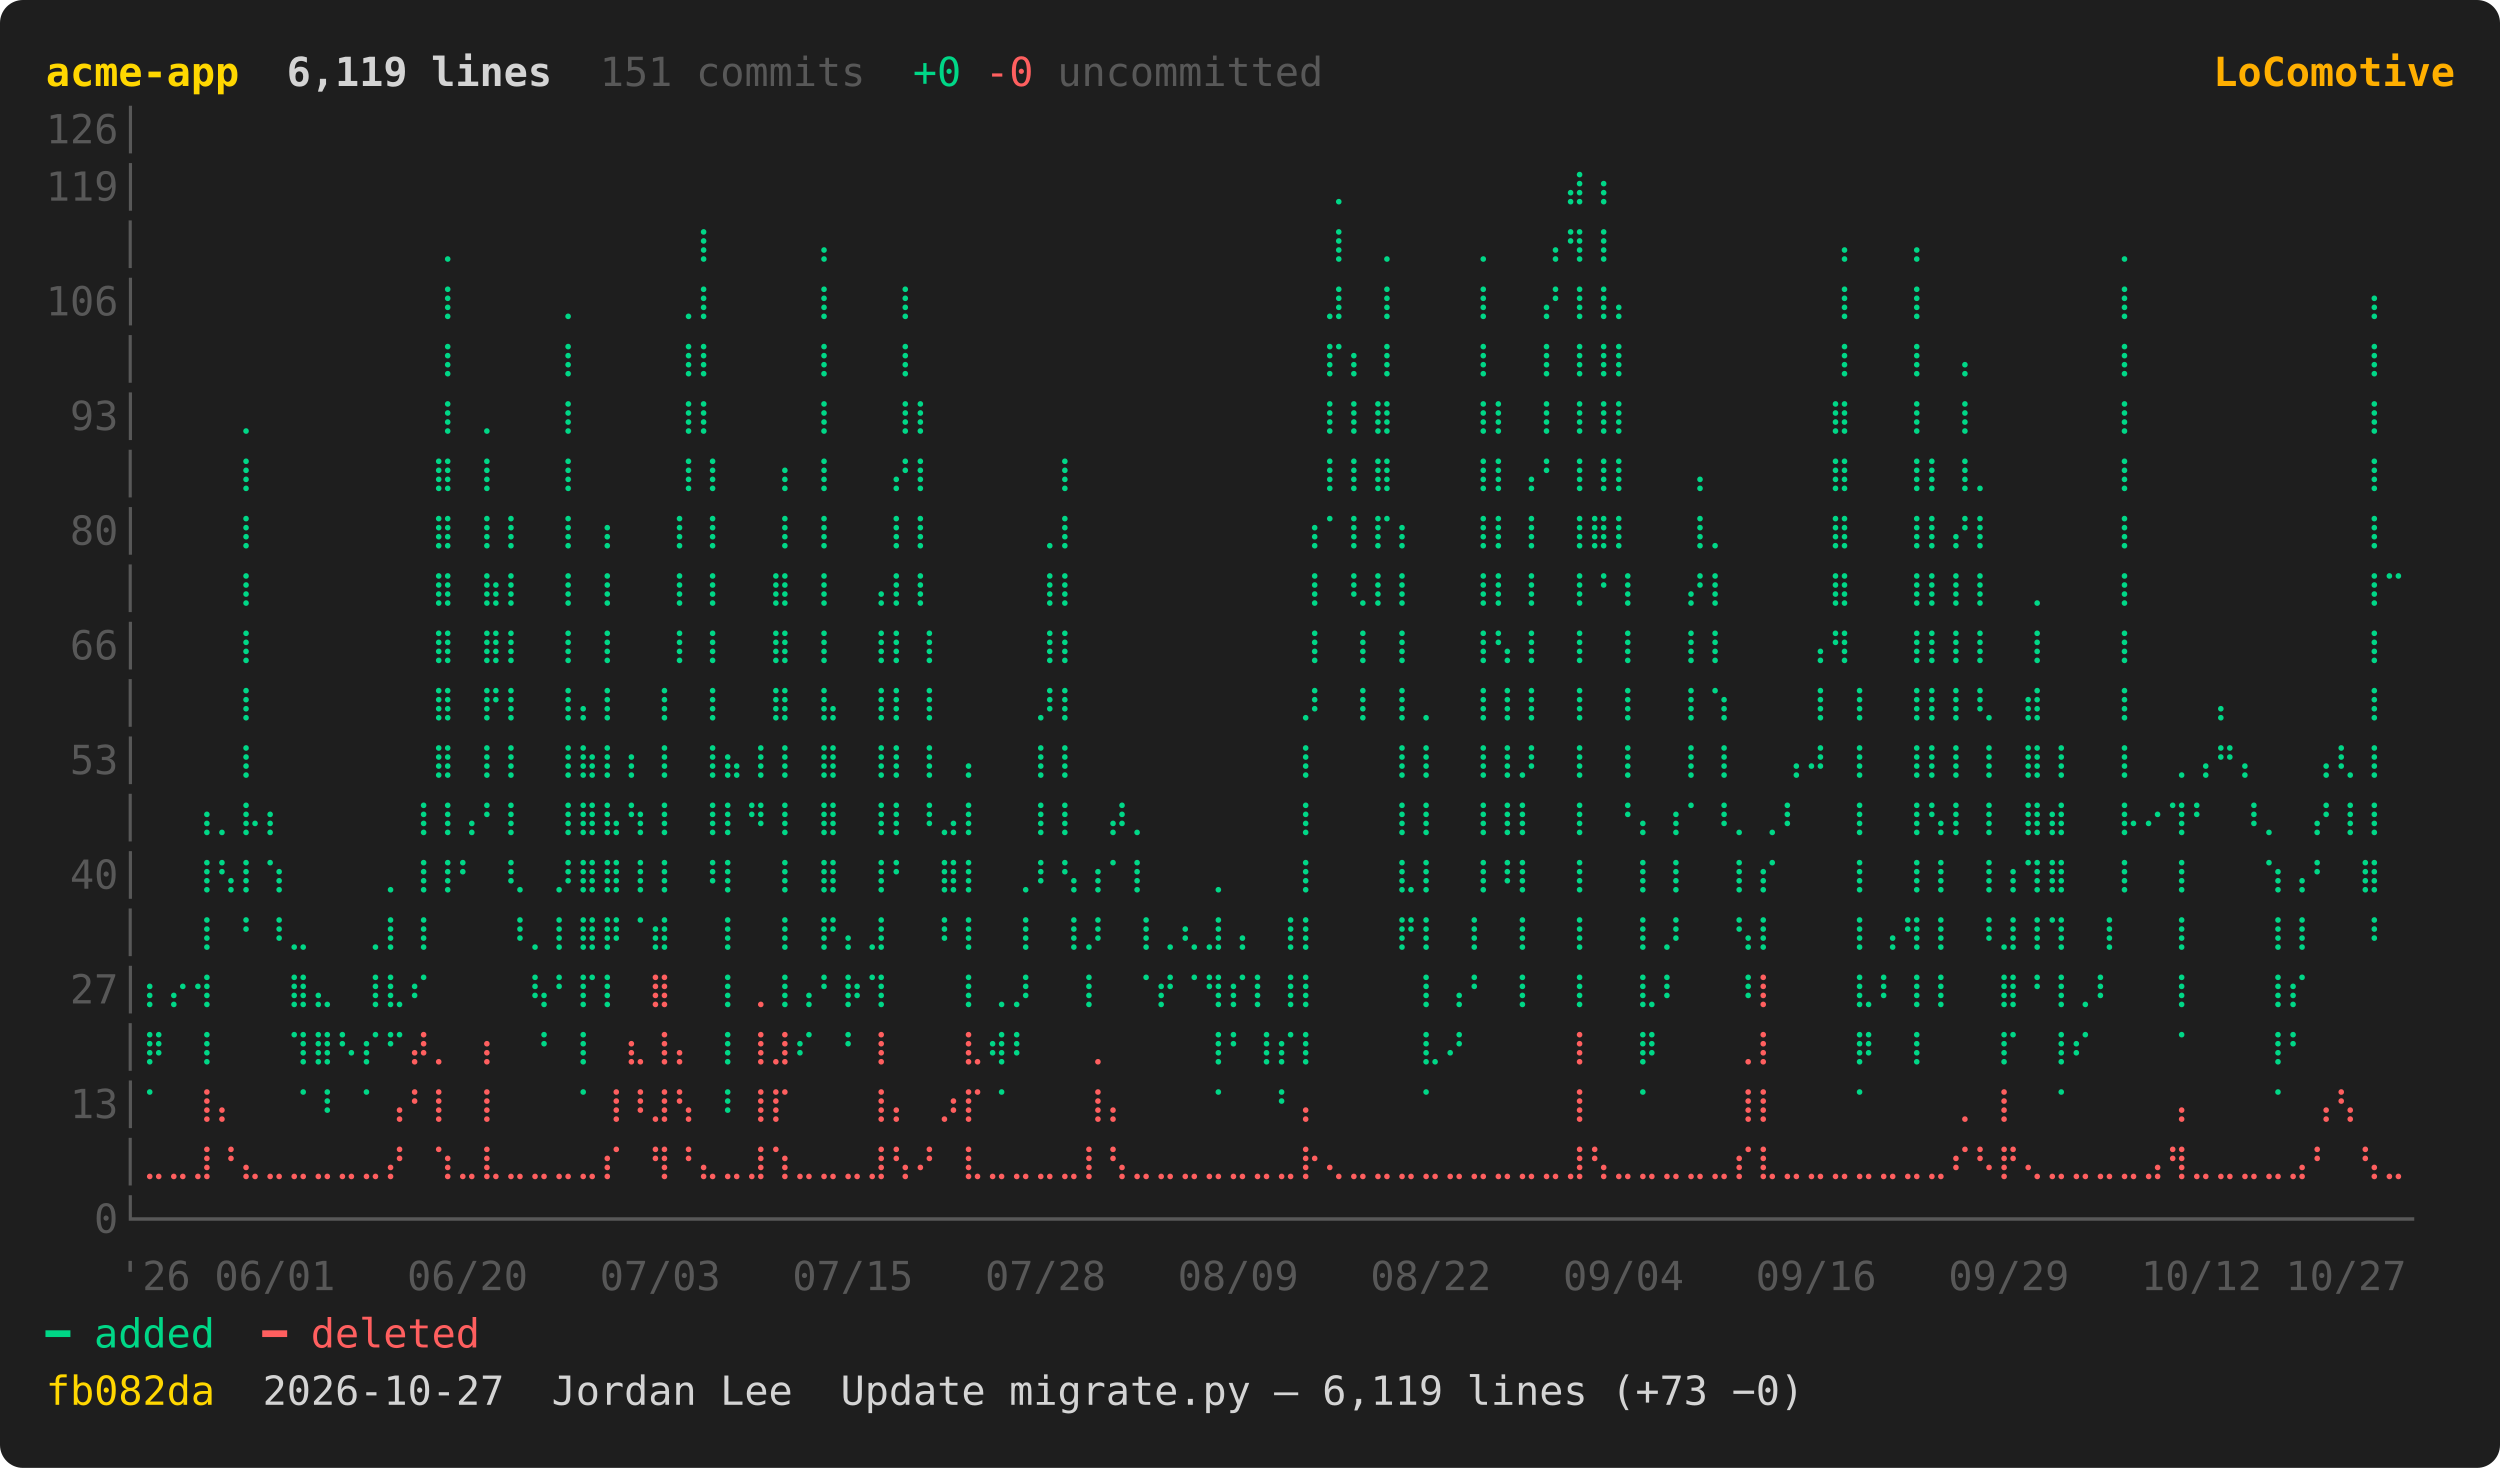
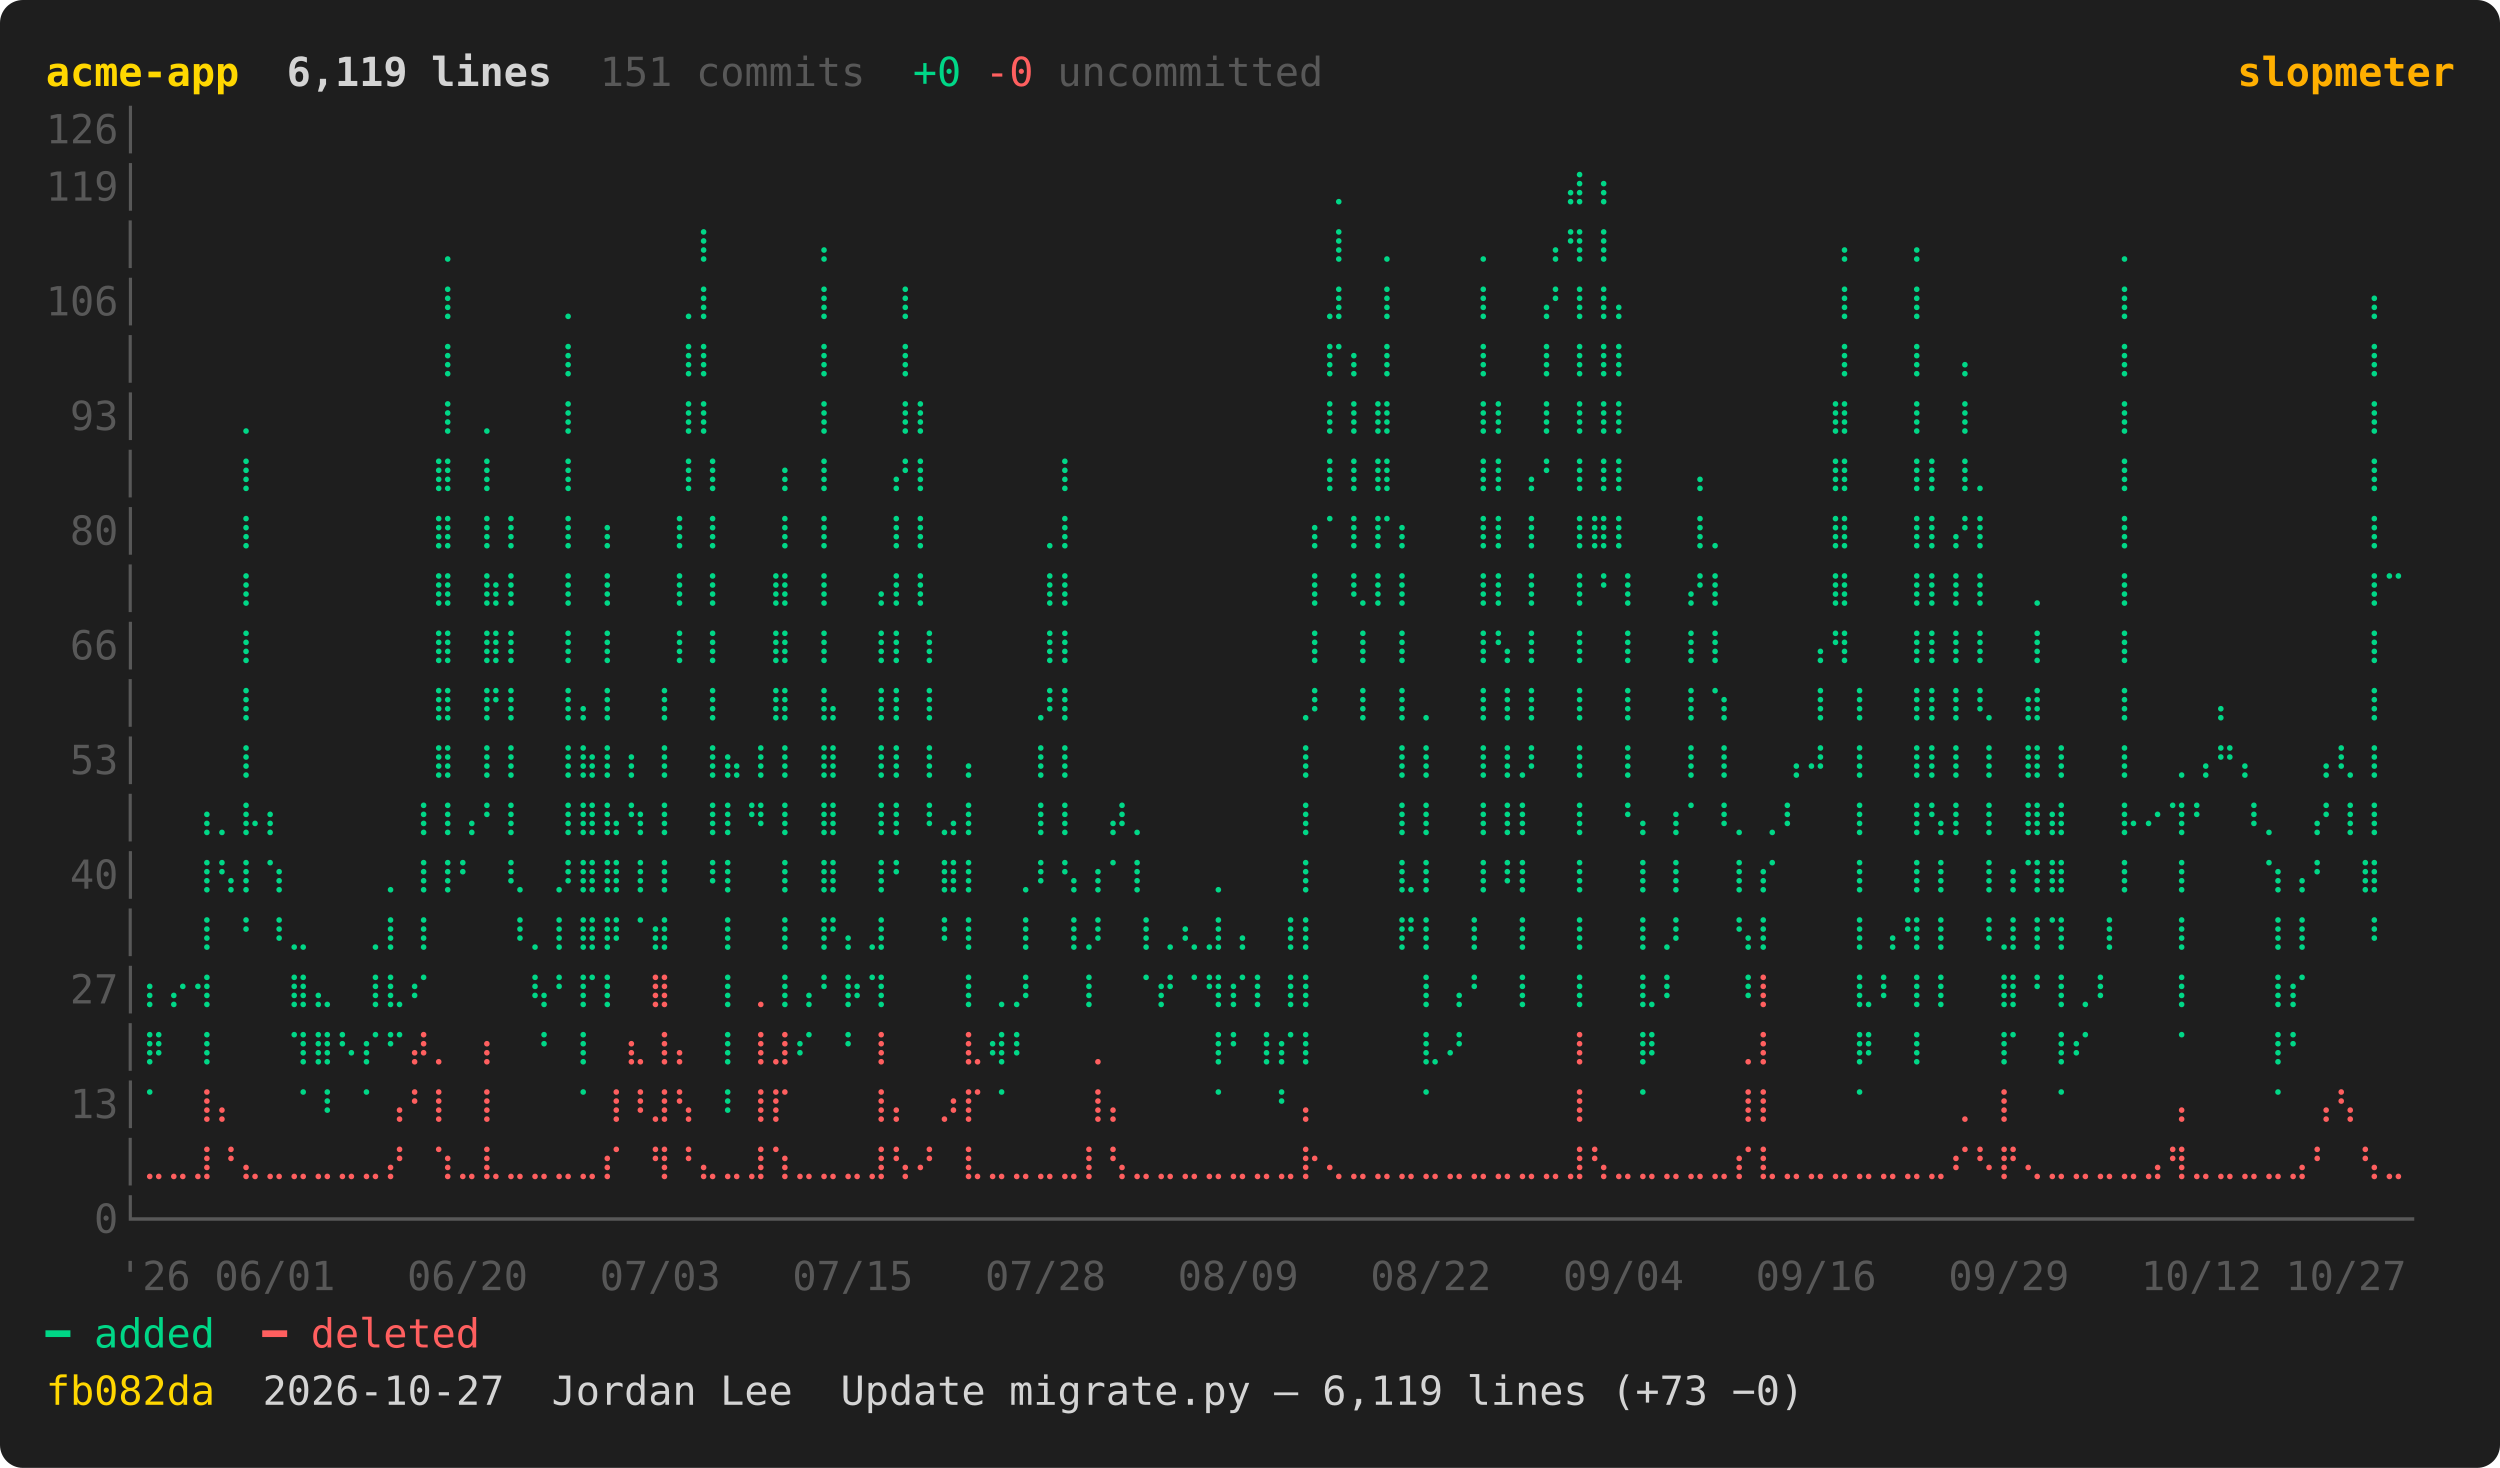
<svg xmlns="http://www.w3.org/2000/svg" width="872" height="512" viewBox="0 0 872 512" font-family="Menlo, 'SF Mono', Consolas, 'DejaVu Sans Mono', monospace" font-size="14">
  <rect width="100%" height="100%" rx="8" fill="#1e1e1e" />
  <text x="16.0 24.4 32.8 41.2 49.6 58.0 66.4 74.8" y="30" fill="#ffd700" font-weight="bold" xml:space="preserve">acme-app</text>
  <text x="100.0 108.4 116.8 125.2 133.6" y="30" fill="#d4d4d4" font-weight="bold" xml:space="preserve">6,119</text>
  <text x="150.4 158.8 167.2 175.6 184.0" y="30" fill="#d4d4d4" font-weight="bold" xml:space="preserve">lines</text>
  <text x="209.2 217.6 226.0" y="30" fill="#585858" xml:space="preserve">151</text>
  <text x="242.8 251.2 259.6 268.0 276.4 284.8 293.2" y="30" fill="#585858" xml:space="preserve">commits</text>
  <text x="318.4 326.8" y="30" fill="#00d787" xml:space="preserve">+0</text>
  <text x="343.6 352.0" y="30" fill="#ff5f5f" xml:space="preserve">-0</text>
  <text x="368.8 377.2 385.6 394.0 402.4 410.8 419.2 427.6 436.0 444.4 452.8" y="30" fill="#585858" xml:space="preserve">uncommitted</text>
-   <text x="772.0 780.4 788.8 797.2 805.6 814.0 822.4 830.8 839.2 847.6" y="30" fill="#ffaf00" font-weight="bold" xml:space="preserve">LoComotive</text>
+   <text x="780.4 788.8 797.2 805.6 814.0 822.4 830.8 839.2 847.6" y="30" fill="#ffaf00" font-weight="bold" xml:space="preserve">slopmeter</text>
  <text x="16.0 24.4 32.8 41.2" y="50" fill="#585858" xml:space="preserve">126│</text>
  <text x="16.0 24.4 32.8 41.2" y="70" fill="#585858" xml:space="preserve">119│</text>
  <text x="461.2" y="70" fill="#00d787" xml:space="preserve">⢀</text>
  <text x="545.2 553.6" y="70" fill="#00d787" xml:space="preserve">⣼⢰</text>
  <text x="41.2" y="90" fill="#585858" xml:space="preserve">│</text>
  <text x="150.4" y="90" fill="#00d787" xml:space="preserve">⢀</text>
  <text x="242.8" y="90" fill="#00d787" xml:space="preserve">⡇</text>
  <text x="284.8" y="90" fill="#00d787" xml:space="preserve">⡄</text>
  <text x="461.2" y="90" fill="#00d787" xml:space="preserve">⢸</text>
  <text x="478.0" y="90" fill="#00d787" xml:space="preserve">⢀</text>
  <text x="511.6" y="90" fill="#00d787" xml:space="preserve">⢀</text>
  <text x="536.8 545.2 553.6" y="90" fill="#00d787" xml:space="preserve">⢠⢻⢸</text>
  <text x="637.6" y="90" fill="#00d787" xml:space="preserve">⢠</text>
  <text x="662.8" y="90" fill="#00d787" xml:space="preserve">⢠</text>
  <text x="738.4" y="90" fill="#00d787" xml:space="preserve">⡀</text>
  <text x="16.0 24.4 32.8 41.2" y="110" fill="#585858" xml:space="preserve">106│</text>
  <text x="150.4" y="110" fill="#00d787" xml:space="preserve">⢸</text>
  <text x="192.4" y="110" fill="#00d787" xml:space="preserve">⢀</text>
  <text x="234.4 242.8" y="110" fill="#00d787" xml:space="preserve">⢀⡇</text>
  <text x="284.8" y="110" fill="#00d787" xml:space="preserve">⡇</text>
  <text x="310.0" y="110" fill="#00d787" xml:space="preserve">⢸</text>
  <text x="461.2" y="110" fill="#00d787" xml:space="preserve">⣸</text>
  <text x="478.0" y="110" fill="#00d787" xml:space="preserve">⢸</text>
  <text x="511.6" y="110" fill="#00d787" xml:space="preserve">⢸</text>
  <text x="536.8 545.2 553.6 562.0" y="110" fill="#00d787" xml:space="preserve">⡜⢸⢸⡄</text>
  <text x="637.6" y="110" fill="#00d787" xml:space="preserve">⢸</text>
  <text x="662.8" y="110" fill="#00d787" xml:space="preserve">⢸</text>
  <text x="738.4" y="110" fill="#00d787" xml:space="preserve">⡇</text>
  <text x="822.4" y="110" fill="#00d787" xml:space="preserve">⢰</text>
  <text x="41.2" y="130" fill="#585858" xml:space="preserve">│</text>
  <text x="150.4" y="130" fill="#00d787" xml:space="preserve">⢸</text>
  <text x="192.4" y="130" fill="#00d787" xml:space="preserve">⢸</text>
  <text x="234.4 242.8" y="130" fill="#00d787" xml:space="preserve">⢸⡇</text>
  <text x="284.8" y="130" fill="#00d787" xml:space="preserve">⡇</text>
  <text x="310.0" y="130" fill="#00d787" xml:space="preserve">⢸</text>
  <text x="461.2 469.6 478.0" y="130" fill="#00d787" xml:space="preserve">⡏⡆⢸</text>
  <text x="511.6" y="130" fill="#00d787" xml:space="preserve">⢸</text>
  <text x="536.8 545.2 553.6 562.0" y="130" fill="#00d787" xml:space="preserve">⡇⢸⢸⡇</text>
  <text x="637.6" y="130" fill="#00d787" xml:space="preserve">⢸</text>
  <text x="662.8" y="130" fill="#00d787" xml:space="preserve">⢸</text>
  <text x="679.6" y="130" fill="#00d787" xml:space="preserve">⢠</text>
  <text x="738.4" y="130" fill="#00d787" xml:space="preserve">⡇</text>
  <text x="822.4" y="130" fill="#00d787" xml:space="preserve">⢸</text>
  <text x="24.4 32.8 41.2" y="150" fill="#585858" xml:space="preserve">93│</text>
  <text x="83.2" y="150" fill="#00d787" xml:space="preserve">⡀</text>
  <text x="150.4" y="150" fill="#00d787" xml:space="preserve">⢸</text>
  <text x="167.2" y="150" fill="#00d787" xml:space="preserve">⡀</text>
  <text x="192.4" y="150" fill="#00d787" xml:space="preserve">⢸</text>
  <text x="234.4 242.8" y="150" fill="#00d787" xml:space="preserve">⢸⡇</text>
  <text x="284.8" y="150" fill="#00d787" xml:space="preserve">⡇</text>
  <text x="310.0 318.4" y="150" fill="#00d787" xml:space="preserve">⢸⡇</text>
  <text x="461.2 469.6 478.0" y="150" fill="#00d787" xml:space="preserve">⡇⡇⣿</text>
  <text x="511.6 520.0" y="150" fill="#00d787" xml:space="preserve">⢸⡇</text>
  <text x="536.8 545.2 553.6 562.0" y="150" fill="#00d787" xml:space="preserve">⡇⢸⢸⡇</text>
  <text x="637.6" y="150" fill="#00d787" xml:space="preserve">⣿</text>
  <text x="662.8" y="150" fill="#00d787" xml:space="preserve">⢸</text>
  <text x="679.6" y="150" fill="#00d787" xml:space="preserve">⢸</text>
  <text x="738.4" y="150" fill="#00d787" xml:space="preserve">⡇</text>
  <text x="822.4" y="150" fill="#00d787" xml:space="preserve">⢸</text>
  <text x="41.2" y="170" fill="#585858" xml:space="preserve">│</text>
  <text x="83.2" y="170" fill="#00d787" xml:space="preserve">⡇</text>
  <text x="150.4" y="170" fill="#00d787" xml:space="preserve">⣿</text>
  <text x="167.2" y="170" fill="#00d787" xml:space="preserve">⡇</text>
  <text x="192.4" y="170" fill="#00d787" xml:space="preserve">⢸</text>
  <text x="234.4 242.8" y="170" fill="#00d787" xml:space="preserve">⢸⢸</text>
  <text x="268.0" y="170" fill="#00d787" xml:space="preserve">⢰</text>
  <text x="284.8" y="170" fill="#00d787" xml:space="preserve">⡇</text>
  <text x="310.0 318.4" y="170" fill="#00d787" xml:space="preserve">⡜⡇</text>
  <text x="368.8" y="170" fill="#00d787" xml:space="preserve">⡇</text>
  <text x="461.2 469.6 478.0" y="170" fill="#00d787" xml:space="preserve">⡇⡇⣿</text>
  <text x="511.6 520.0 528.4 536.8 545.2 553.6 562.0" y="170" fill="#00d787" xml:space="preserve">⢸⡇⢠⠃⢸⢸⡇</text>
  <text x="587.2" y="170" fill="#00d787" xml:space="preserve">⢠</text>
  <text x="637.6" y="170" fill="#00d787" xml:space="preserve">⣿</text>
  <text x="662.8 671.2 679.6 688.0" y="170" fill="#00d787" xml:space="preserve">⢸⡇⢸⡀</text>
  <text x="738.4" y="170" fill="#00d787" xml:space="preserve">⡇</text>
  <text x="822.4" y="170" fill="#00d787" xml:space="preserve">⢸</text>
  <text x="24.4 32.8 41.2" y="190" fill="#585858" xml:space="preserve">80│</text>
  <text x="83.2" y="190" fill="#00d787" xml:space="preserve">⡇</text>
  <text x="150.4" y="190" fill="#00d787" xml:space="preserve">⣿</text>
  <text x="167.2 175.6" y="190" fill="#00d787" xml:space="preserve">⡇⡇</text>
  <text x="192.4" y="190" fill="#00d787" xml:space="preserve">⢸</text>
  <text x="209.2" y="190" fill="#00d787" xml:space="preserve">⡆</text>
  <text x="234.4 242.8" y="190" fill="#00d787" xml:space="preserve">⡇⢸</text>
  <text x="268.0" y="190" fill="#00d787" xml:space="preserve">⢸</text>
  <text x="284.8" y="190" fill="#00d787" xml:space="preserve">⡇</text>
  <text x="310.0 318.4" y="190" fill="#00d787" xml:space="preserve">⡇⡇</text>
  <text x="360.4 368.8" y="190" fill="#00d787" xml:space="preserve">⢀⡇</text>
  <text x="452.8 461.2 469.6 478.0 486.4" y="190" fill="#00d787" xml:space="preserve">⢰⠁⡇⡏⡆</text>
  <text x="511.6 520.0 528.4" y="190" fill="#00d787" xml:space="preserve">⢸⡇⢸</text>
  <text x="545.2 553.6 562.0" y="190" fill="#00d787" xml:space="preserve">⢸⣿⡇</text>
  <text x="587.2 595.6" y="190" fill="#00d787" xml:space="preserve">⢸⡀</text>
  <text x="637.6" y="190" fill="#00d787" xml:space="preserve">⣿</text>
  <text x="662.8 671.2 679.6 688.0" y="190" fill="#00d787" xml:space="preserve">⢸⡇⡜⡇</text>
  <text x="738.4" y="190" fill="#00d787" xml:space="preserve">⡇</text>
  <text x="822.4" y="190" fill="#00d787" xml:space="preserve">⢸</text>
  <text x="41.2" y="210" fill="#585858" xml:space="preserve">│</text>
  <text x="83.2" y="210" fill="#00d787" xml:space="preserve">⡇</text>
  <text x="150.4" y="210" fill="#00d787" xml:space="preserve">⣿</text>
  <text x="167.2 175.6" y="210" fill="#00d787" xml:space="preserve">⣷⡇</text>
  <text x="192.4" y="210" fill="#00d787" xml:space="preserve">⢸</text>
  <text x="209.2" y="210" fill="#00d787" xml:space="preserve">⡇</text>
  <text x="234.4 242.8" y="210" fill="#00d787" xml:space="preserve">⡇⢸</text>
  <text x="268.0" y="210" fill="#00d787" xml:space="preserve">⣿</text>
  <text x="284.8" y="210" fill="#00d787" xml:space="preserve">⡇</text>
  <text x="301.6 310.0 318.4" y="210" fill="#00d787" xml:space="preserve">⢠⡇⡇</text>
  <text x="360.4 368.8" y="210" fill="#00d787" xml:space="preserve">⢸⡇</text>
  <text x="452.8" y="210" fill="#00d787" xml:space="preserve">⢸</text>
  <text x="469.6 478.0 486.4" y="210" fill="#00d787" xml:space="preserve">⢇⡇⡇</text>
  <text x="511.6 520.0 528.4" y="210" fill="#00d787" xml:space="preserve">⢸⡇⢸</text>
  <text x="545.2 553.6 562.0" y="210" fill="#00d787" xml:space="preserve">⢸⠘⢸</text>
  <text x="587.2 595.6" y="210" fill="#00d787" xml:space="preserve">⡜⡇</text>
  <text x="637.6" y="210" fill="#00d787" xml:space="preserve">⣿</text>
  <text x="662.8 671.2 679.6 688.0" y="210" fill="#00d787" xml:space="preserve">⢸⡇⡇⡇</text>
  <text x="704.8" y="210" fill="#00d787" xml:space="preserve">⢀</text>
  <text x="738.4" y="210" fill="#00d787" xml:space="preserve">⡇</text>
  <text x="822.4 830.8" y="210" fill="#00d787" xml:space="preserve">⢸⠉</text>
  <text x="24.4 32.8 41.2" y="230" fill="#585858" xml:space="preserve">66│</text>
  <text x="83.2" y="230" fill="#00d787" xml:space="preserve">⡇</text>
  <text x="150.4" y="230" fill="#00d787" xml:space="preserve">⣿</text>
  <text x="167.2 175.6" y="230" fill="#00d787" xml:space="preserve">⣿⡇</text>
  <text x="192.4" y="230" fill="#00d787" xml:space="preserve">⢸</text>
  <text x="209.2" y="230" fill="#00d787" xml:space="preserve">⡇</text>
  <text x="234.4 242.8" y="230" fill="#00d787" xml:space="preserve">⡇⢸</text>
  <text x="268.0" y="230" fill="#00d787" xml:space="preserve">⣿</text>
  <text x="284.8" y="230" fill="#00d787" xml:space="preserve">⡇</text>
  <text x="301.6 310.0 318.4" y="230" fill="#00d787" xml:space="preserve">⢸⡇⢸</text>
  <text x="360.4 368.8" y="230" fill="#00d787" xml:space="preserve">⢸⡇</text>
  <text x="452.8" y="230" fill="#00d787" xml:space="preserve">⢸</text>
  <text x="469.6" y="230" fill="#00d787" xml:space="preserve">⢸</text>
  <text x="486.4" y="230" fill="#00d787" xml:space="preserve">⡇</text>
  <text x="511.6 520.0 528.4" y="230" fill="#00d787" xml:space="preserve">⢸⢣⢸</text>
  <text x="545.2" y="230" fill="#00d787" xml:space="preserve">⢸</text>
  <text x="562.0" y="230" fill="#00d787" xml:space="preserve">⢸</text>
  <text x="587.2 595.6" y="230" fill="#00d787" xml:space="preserve">⡇⡇</text>
  <text x="629.2 637.6" y="230" fill="#00d787" xml:space="preserve">⢠⢻</text>
  <text x="662.8 671.2 679.6 688.0" y="230" fill="#00d787" xml:space="preserve">⢸⡇⡇⡇</text>
  <text x="704.8" y="230" fill="#00d787" xml:space="preserve">⢸</text>
  <text x="738.4" y="230" fill="#00d787" xml:space="preserve">⡇</text>
  <text x="822.4" y="230" fill="#00d787" xml:space="preserve">⢸</text>
  <text x="41.2" y="250" fill="#585858" xml:space="preserve">│</text>
  <text x="83.2" y="250" fill="#00d787" xml:space="preserve">⡇</text>
  <text x="150.4" y="250" fill="#00d787" xml:space="preserve">⣿</text>
  <text x="167.2 175.6" y="250" fill="#00d787" xml:space="preserve">⡟⡇</text>
  <text x="192.4 200.8 209.2" y="250" fill="#00d787" xml:space="preserve">⢸⡄⡇</text>
  <text x="226.0" y="250" fill="#00d787" xml:space="preserve">⢸</text>
  <text x="242.8" y="250" fill="#00d787" xml:space="preserve">⢸</text>
  <text x="268.0" y="250" fill="#00d787" xml:space="preserve">⣿</text>
  <text x="284.8" y="250" fill="#00d787" xml:space="preserve">⣧</text>
  <text x="301.6 310.0 318.4" y="250" fill="#00d787" xml:space="preserve">⢸⡇⢸</text>
  <text x="360.4 368.8" y="250" fill="#00d787" xml:space="preserve">⡸⡇</text>
  <text x="452.8" y="250" fill="#00d787" xml:space="preserve">⡸</text>
  <text x="469.6" y="250" fill="#00d787" xml:space="preserve">⢸</text>
  <text x="486.4 494.8" y="250" fill="#00d787" xml:space="preserve">⡇⡀</text>
  <text x="511.6 520.0 528.4" y="250" fill="#00d787" xml:space="preserve">⢸⢸⢸</text>
  <text x="545.2" y="250" fill="#00d787" xml:space="preserve">⢸</text>
  <text x="562.0" y="250" fill="#00d787" xml:space="preserve">⢸</text>
  <text x="587.2 595.6" y="250" fill="#00d787" xml:space="preserve">⡇⢱</text>
  <text x="629.2" y="250" fill="#00d787" xml:space="preserve">⢸</text>
  <text x="646.0" y="250" fill="#00d787" xml:space="preserve">⡇</text>
  <text x="662.8 671.2 679.6 688.0" y="250" fill="#00d787" xml:space="preserve">⢸⡇⡇⢇</text>
  <text x="704.8" y="250" fill="#00d787" xml:space="preserve">⣾</text>
  <text x="738.4" y="250" fill="#00d787" xml:space="preserve">⡇</text>
  <text x="772.0" y="250" fill="#00d787" xml:space="preserve">⡄</text>
  <text x="822.4" y="250" fill="#00d787" xml:space="preserve">⢸</text>
  <text x="24.4 32.8 41.2" y="270" fill="#585858" xml:space="preserve">53│</text>
  <text x="83.2" y="270" fill="#00d787" xml:space="preserve">⡇</text>
  <text x="150.4" y="270" fill="#00d787" xml:space="preserve">⣿</text>
  <text x="167.2 175.6" y="270" fill="#00d787" xml:space="preserve">⡇⡇</text>
  <text x="192.4 200.8 209.2 217.6 226.0" y="270" fill="#00d787" xml:space="preserve">⢸⣷⡇⡆⢸</text>
  <text x="242.8 251.2 259.6 268.0" y="270" fill="#00d787" xml:space="preserve">⢸⣦⢸⢸</text>
  <text x="284.8" y="270" fill="#00d787" xml:space="preserve">⣿</text>
  <text x="301.6 310.0 318.4" y="270" fill="#00d787" xml:space="preserve">⢸⡇⢸</text>
  <text x="335.2" y="270" fill="#00d787" xml:space="preserve">⡄</text>
  <text x="360.4 368.8" y="270" fill="#00d787" xml:space="preserve">⡇⡇</text>
  <text x="452.8" y="270" fill="#00d787" xml:space="preserve">⡇</text>
  <text x="486.4 494.8" y="270" fill="#00d787" xml:space="preserve">⡇⡇</text>
  <text x="511.6 520.0 528.4" y="270" fill="#00d787" xml:space="preserve">⢸⢸⡸</text>
  <text x="545.2" y="270" fill="#00d787" xml:space="preserve">⢸</text>
  <text x="562.0" y="270" fill="#00d787" xml:space="preserve">⢸</text>
  <text x="587.2 595.6" y="270" fill="#00d787" xml:space="preserve">⡇⢸</text>
  <text x="620.8 629.2" y="270" fill="#00d787" xml:space="preserve">⢠⠼</text>
  <text x="646.0" y="270" fill="#00d787" xml:space="preserve">⡇</text>
  <text x="662.8 671.2 679.6 688.0" y="270" fill="#00d787" xml:space="preserve">⢸⡇⡇⢸</text>
  <text x="704.8 713.2" y="270" fill="#00d787" xml:space="preserve">⣿⢸</text>
  <text x="738.4" y="270" fill="#00d787" xml:space="preserve">⡇</text>
  <text x="755.2 763.6 772.0 780.4" y="270" fill="#00d787" xml:space="preserve">⢀⢠⠛⡄</text>
  <text x="805.6 814.0 822.4" y="270" fill="#00d787" xml:space="preserve">⢠⢇⢸</text>
  <text x="41.2" y="290" fill="#585858" xml:space="preserve">│</text>
  <text x="66.4 74.8 83.2 91.6" y="290" fill="#00d787" xml:space="preserve">⢰⡀⡧⡆</text>
  <text x="142.0 150.4 158.8 167.2 175.6" y="290" fill="#00d787" xml:space="preserve">⢸⢸⢠⠃⡇</text>
  <text x="192.4 200.8 209.2 217.6 226.0" y="290" fill="#00d787" xml:space="preserve">⢸⣿⣧⢳⢸</text>
  <text x="242.8 251.2 259.6 268.0" y="290" fill="#00d787" xml:space="preserve">⢸⡇⠻⢸</text>
  <text x="284.8" y="290" fill="#00d787" xml:space="preserve">⣿</text>
  <text x="301.6 310.0 318.4 326.8 335.2" y="290" fill="#00d787" xml:space="preserve">⢸⡇⠸⣠⡇</text>
  <text x="360.4 368.8" y="290" fill="#00d787" xml:space="preserve">⡇⡇</text>
  <text x="385.6 394.0" y="290" fill="#00d787" xml:space="preserve">⡼⡀</text>
  <text x="452.8" y="290" fill="#00d787" xml:space="preserve">⡇</text>
  <text x="486.4 494.8" y="290" fill="#00d787" xml:space="preserve">⡇⡇</text>
  <text x="511.6 520.0 528.4" y="290" fill="#00d787" xml:space="preserve">⢸⢸⡇</text>
  <text x="545.2" y="290" fill="#00d787" xml:space="preserve">⢸</text>
  <text x="562.0 570.4 578.8 587.2 595.6 604.0 612.4 620.8" y="290" fill="#00d787" xml:space="preserve">⠘⡄⢰⠁⠸⡀⢀⠇</text>
  <text x="646.0" y="290" fill="#00d787" xml:space="preserve">⡇</text>
  <text x="662.8 671.2 679.6 688.0" y="290" fill="#00d787" xml:space="preserve">⢸⢣⡇⢸</text>
  <text x="704.8 713.2" y="290" fill="#00d787" xml:space="preserve">⣿⣾</text>
  <text x="738.4 746.8 755.2 763.6" y="290" fill="#00d787" xml:space="preserve">⡧⠔⢹⠃</text>
  <text x="780.4 788.8" y="290" fill="#00d787" xml:space="preserve">⠸⡀</text>
  <text x="805.6 814.0 822.4" y="290" fill="#00d787" xml:space="preserve">⡜⢸⢸</text>
  <text x="24.4 32.8 41.2" y="310" fill="#585858" xml:space="preserve">40│</text>
  <text x="66.4 74.8 83.2 91.6" y="310" fill="#00d787" xml:space="preserve">⢸⢣⡇⢱</text>
  <text x="133.6 142.0 150.4 158.8" y="310" fill="#00d787" xml:space="preserve">⡀⢸⢸⠃</text>
  <text x="175.6" y="310" fill="#00d787" xml:space="preserve">⢇</text>
  <text x="192.4 200.8 209.2 217.6 226.0" y="310" fill="#00d787" xml:space="preserve">⡸⣿⣿⢸⢸</text>
  <text x="242.8 251.2" y="310" fill="#00d787" xml:space="preserve">⠸⡇</text>
  <text x="268.0" y="310" fill="#00d787" xml:space="preserve">⢸</text>
  <text x="284.8" y="310" fill="#00d787" xml:space="preserve">⣿</text>
  <text x="301.6 310.0" y="310" fill="#00d787" xml:space="preserve">⢸⠃</text>
  <text x="326.8 335.2" y="310" fill="#00d787" xml:space="preserve">⣿⡇</text>
  <text x="352.0 360.4 368.8 377.2 385.6 394.0" y="310" fill="#00d787" xml:space="preserve">⢀⠇⢣⢰⠁⡇</text>
  <text x="419.2" y="310" fill="#00d787" xml:space="preserve">⢀</text>
  <text x="452.8" y="310" fill="#00d787" xml:space="preserve">⡇</text>
  <text x="486.4 494.8" y="310" fill="#00d787" xml:space="preserve">⣇⡇</text>
  <text x="511.6 520.0 528.4" y="310" fill="#00d787" xml:space="preserve">⢸⠸⡇</text>
  <text x="545.2" y="310" fill="#00d787" xml:space="preserve">⢸</text>
  <text x="570.4 578.8" y="310" fill="#00d787" xml:space="preserve">⡇⢸</text>
  <text x="604.0 612.4" y="310" fill="#00d787" xml:space="preserve">⡇⡎</text>
  <text x="646.0" y="310" fill="#00d787" xml:space="preserve">⡇</text>
  <text x="662.8 671.2" y="310" fill="#00d787" xml:space="preserve">⢸⢸</text>
  <text x="688.0 696.4 704.8 713.2" y="310" fill="#00d787" xml:space="preserve">⢸⢰⢹⣿</text>
  <text x="738.4" y="310" fill="#00d787" xml:space="preserve">⡇</text>
  <text x="755.2" y="310" fill="#00d787" xml:space="preserve">⢸</text>
  <text x="788.8 797.2 805.6" y="310" fill="#00d787" xml:space="preserve">⢱⢠⠃</text>
  <text x="822.4" y="310" fill="#00d787" xml:space="preserve">⣿</text>
  <text x="41.2" y="330" fill="#585858" xml:space="preserve">│</text>
  <text x="66.4" y="330" fill="#00d787" xml:space="preserve">⢸</text>
  <text x="83.2 91.6 100.0" y="330" fill="#00d787" xml:space="preserve">⠃⠸⣀</text>
  <text x="125.2 133.6 142.0" y="330" fill="#00d787" xml:space="preserve">⢀⡇⢸</text>
  <text x="175.6 184.0 192.4 200.8 209.2 217.6 226.0" y="330" fill="#00d787" xml:space="preserve">⠸⡀⡇⣿⡿⠈⣾</text>
  <text x="251.2" y="330" fill="#00d787" xml:space="preserve">⡇</text>
  <text x="268.0" y="330" fill="#00d787" xml:space="preserve">⢸</text>
  <text x="284.8 293.2 301.6" y="330" fill="#00d787" xml:space="preserve">⡟⡄⣸</text>
  <text x="326.8 335.2" y="330" fill="#00d787" xml:space="preserve">⠇⡇</text>
  <text x="352.0" y="330" fill="#00d787" xml:space="preserve">⢸</text>
  <text x="368.8 377.2" y="330" fill="#00d787" xml:space="preserve">⢸⡸</text>
  <text x="394.0 402.4 410.8 419.2 427.6" y="330" fill="#00d787" xml:space="preserve">⢸⢀⢆⣸⢠</text>
  <text x="444.4 452.8" y="330" fill="#00d787" xml:space="preserve">⢸⡇</text>
  <text x="486.4 494.8" y="330" fill="#00d787" xml:space="preserve">⡟⡇</text>
  <text x="511.6" y="330" fill="#00d787" xml:space="preserve">⡇</text>
  <text x="528.4" y="330" fill="#00d787" xml:space="preserve">⡇</text>
  <text x="545.2" y="330" fill="#00d787" xml:space="preserve">⢸</text>
  <text x="570.4 578.8" y="330" fill="#00d787" xml:space="preserve">⡇⡸</text>
  <text x="604.0 612.4" y="330" fill="#00d787" xml:space="preserve">⢣⡇</text>
  <text x="646.0 654.4 662.8 671.2" y="330" fill="#00d787" xml:space="preserve">⡇⢠⢻⢸</text>
  <text x="688.0 696.4 704.8 713.2" y="330" fill="#00d787" xml:space="preserve">⠸⣸⢸⢹</text>
  <text x="730.0" y="330" fill="#00d787" xml:space="preserve">⢸</text>
  <text x="755.2" y="330" fill="#00d787" xml:space="preserve">⢸</text>
  <text x="788.8 797.2" y="330" fill="#00d787" xml:space="preserve">⢸⢸</text>
  <text x="822.4" y="330" fill="#00d787" xml:space="preserve">⠸</text>
  <text x="24.4 32.8 41.2" y="350" fill="#585858" xml:space="preserve">27│</text>
  <text x="49.6 58.0 66.4" y="350" fill="#00d787" xml:space="preserve">⡆⡔⢺</text>
  <text x="100.0 108.4" y="350" fill="#00d787" xml:space="preserve">⣿⣄</text>
  <text x="125.2 133.6 142.0" y="350" fill="#00d787" xml:space="preserve">⢸⣇⠎</text>
  <text x="184.0 192.4 200.8 209.2" y="350" fill="#00d787" xml:space="preserve">⢧⠃⡏⡇</text>
  <text x="226.0" y="350" fill="#ff5f5f" xml:space="preserve">⣿</text>
  <text x="251.2" y="350" fill="#00d787" xml:space="preserve">⡇</text>
  <text x="259.6" y="350" fill="#ff5f5f" xml:space="preserve">⢀</text>
  <text x="268.0 276.4 284.8 293.2 301.6" y="350" fill="#00d787" xml:space="preserve">⢸⢠⠃⡷⢹</text>
  <text x="335.2 343.6 352.0" y="350" fill="#00d787" xml:space="preserve">⡇⢀⡸</text>
  <text x="377.2" y="350" fill="#00d787" xml:space="preserve">⡇</text>
  <text x="394.0 402.4 410.8 419.2 427.6 436.0 444.4 452.8" y="350" fill="#00d787" xml:space="preserve">⠈⡞⠈⢻⡎⡇⢸⡇</text>
  <text x="494.8 503.2 511.6" y="350" fill="#00d787" xml:space="preserve">⡇⢠⠃</text>
  <text x="528.4" y="350" fill="#00d787" xml:space="preserve">⡇</text>
  <text x="545.2" y="350" fill="#00d787" xml:space="preserve">⢸</text>
  <text x="570.4 578.8" y="350" fill="#00d787" xml:space="preserve">⣇⠇</text>
  <text x="604.0" y="350" fill="#00d787" xml:space="preserve">⠸</text>
  <text x="612.4" y="350" fill="#ff5f5f" xml:space="preserve">⡇</text>
  <text x="646.0 654.4 662.8 671.2" y="350" fill="#00d787" xml:space="preserve">⣇⠇⢸⢸</text>
  <text x="696.4 704.8 713.2 721.6 730.0" y="350" fill="#00d787" xml:space="preserve">⣿⠘⢸⢀⠇</text>
  <text x="755.2" y="350" fill="#00d787" xml:space="preserve">⢸</text>
  <text x="788.8 797.2" y="350" fill="#00d787" xml:space="preserve">⢸⡎</text>
  <text x="41.2" y="370" fill="#585858" xml:space="preserve">│</text>
  <text x="49.6" y="370" fill="#00d787" xml:space="preserve">⡿</text>
  <text x="66.4" y="370" fill="#00d787" xml:space="preserve">⢸</text>
  <text x="100.0 108.4 116.8 125.2 133.6" y="370" fill="#00d787" xml:space="preserve">⢹⣿⠣⡎⠋</text>
  <text x="142.0 150.4" y="370" fill="#ff5f5f" xml:space="preserve">⡼⡀</text>
  <text x="167.2" y="370" fill="#ff5f5f" xml:space="preserve">⡆</text>
  <text x="184.0" y="370" fill="#00d787" xml:space="preserve">⠘</text>
  <text x="200.8" y="370" fill="#00d787" xml:space="preserve">⡇</text>
  <text x="217.6 226.0 234.4" y="370" fill="#ff5f5f" xml:space="preserve">⣆⢸⡄</text>
  <text x="251.2" y="370" fill="#00d787" xml:space="preserve">⡇</text>
  <text x="259.6 268.0" y="370" fill="#ff5f5f" xml:space="preserve">⢸⣸</text>
  <text x="276.4" y="370" fill="#00d787" xml:space="preserve">⠎</text>
  <text x="293.2" y="370" fill="#00d787" xml:space="preserve">⠃</text>
  <text x="301.6" y="370" fill="#ff5f5f" xml:space="preserve">⢸</text>
  <text x="335.2" y="370" fill="#ff5f5f" xml:space="preserve">⣇</text>
  <text x="343.6 352.0" y="370" fill="#00d787" xml:space="preserve">⢾⠇</text>
  <text x="377.2" y="370" fill="#ff5f5f" xml:space="preserve">⢀</text>
  <text x="419.2 427.6 436.0 444.4 452.8" y="370" fill="#00d787" xml:space="preserve">⢸⠃⢸⡎⡇</text>
  <text x="494.8 503.2" y="370" fill="#00d787" xml:space="preserve">⣇⠜</text>
  <text x="545.2" y="370" fill="#ff5f5f" xml:space="preserve">⢸</text>
  <text x="570.4" y="370" fill="#00d787" xml:space="preserve">⡿</text>
  <text x="604.0 612.4" y="370" fill="#ff5f5f" xml:space="preserve">⢀⡇</text>
  <text x="646.0" y="370" fill="#00d787" xml:space="preserve">⡿</text>
  <text x="662.8" y="370" fill="#00d787" xml:space="preserve">⢸</text>
  <text x="696.4" y="370" fill="#00d787" xml:space="preserve">⡏</text>
  <text x="713.2 721.6" y="370" fill="#00d787" xml:space="preserve">⢸⠎</text>
  <text x="755.2" y="370" fill="#00d787" xml:space="preserve">⠈</text>
  <text x="788.8 797.2" y="370" fill="#00d787" xml:space="preserve">⢸⠃</text>
  <text x="24.4 32.8 41.2" y="390" fill="#585858" xml:space="preserve">13│</text>
  <text x="49.6" y="390" fill="#00d787" xml:space="preserve">⠁</text>
  <text x="66.4 74.8" y="390" fill="#ff5f5f" xml:space="preserve">⢸⡄</text>
  <text x="100.0 108.4" y="390" fill="#00d787" xml:space="preserve">⠈⠸</text>
  <text x="125.2" y="390" fill="#00d787" xml:space="preserve">⠁</text>
  <text x="133.6 142.0 150.4" y="390" fill="#ff5f5f" xml:space="preserve">⢠⠃⡇</text>
  <text x="167.2" y="390" fill="#ff5f5f" xml:space="preserve">⡇</text>
  <text x="200.8" y="390" fill="#00d787" xml:space="preserve">⠁</text>
  <text x="209.2 217.6 226.0 234.4" y="390" fill="#ff5f5f" xml:space="preserve">⢸⠸⣸⢣</text>
  <text x="251.2" y="390" fill="#00d787" xml:space="preserve">⠇</text>
  <text x="259.6 268.0" y="390" fill="#ff5f5f" xml:space="preserve">⢸⡏</text>
  <text x="301.6 310.0" y="390" fill="#ff5f5f" xml:space="preserve">⢸⡄</text>
  <text x="326.8 335.2" y="390" fill="#ff5f5f" xml:space="preserve">⡰⡏</text>
  <text x="343.6" y="390" fill="#00d787" xml:space="preserve">⠈</text>
  <text x="377.2 385.6" y="390" fill="#ff5f5f" xml:space="preserve">⢸⡄</text>
  <text x="419.2" y="390" fill="#00d787" xml:space="preserve">⠈</text>
  <text x="444.4" y="390" fill="#00d787" xml:space="preserve">⠃</text>
  <text x="452.8" y="390" fill="#ff5f5f" xml:space="preserve">⡄</text>
  <text x="494.8" y="390" fill="#00d787" xml:space="preserve">⠁</text>
  <text x="545.2" y="390" fill="#ff5f5f" xml:space="preserve">⢸</text>
  <text x="570.4" y="390" fill="#00d787" xml:space="preserve">⠁</text>
  <text x="604.0 612.4" y="390" fill="#ff5f5f" xml:space="preserve">⢸⡇</text>
  <text x="646.0" y="390" fill="#00d787" xml:space="preserve">⠁</text>
  <text x="679.6" y="390" fill="#ff5f5f" xml:space="preserve">⢀</text>
  <text x="696.4" y="390" fill="#ff5f5f" xml:space="preserve">⡇</text>
  <text x="713.2" y="390" fill="#00d787" xml:space="preserve">⠈</text>
  <text x="755.2" y="390" fill="#ff5f5f" xml:space="preserve">⢠</text>
  <text x="788.8" y="390" fill="#00d787" xml:space="preserve">⠈</text>
  <text x="805.6 814.0" y="390" fill="#ff5f5f" xml:space="preserve">⢠⢣</text>
  <text x="41.2" y="410" fill="#585858" xml:space="preserve">│</text>
  <text x="49.6 58.0 66.4 74.8 83.2 91.6 100.0 108.4 116.8 125.2 133.6" y="410" fill="#ff5f5f" xml:space="preserve">⣀⣀⣸⠘⣄⣀⣀⣀⣀⣀⡜</text>
  <text x="150.4 158.8 167.2 175.6 184.0 192.4 200.8 209.2" y="410" fill="#ff5f5f" xml:space="preserve">⢱⣀⣇⣀⣀⣀⣀⡎</text>
  <text x="226.0 234.4 242.8 251.2 259.6 268.0 276.4 284.8 293.2 301.6 310.0 318.4" y="410" fill="#ff5f5f" xml:space="preserve">⢻⠘⣄⣀⣸⢱⣀⣀⣀⣸⢣⠜</text>
  <text x="335.2 343.6 352.0 360.4 368.8 377.2 385.6 394.0 402.4 410.8 419.2 427.6 436.0 444.4 452.8 461.2 469.6 478.0 486.4 494.8 503.2 511.6 520.0 528.4 536.8 545.2 553.6 562.0 570.4 578.8 587.2 595.6 604.0 612.4 620.8 629.2 637.6 646.0 654.4 662.8 671.2 679.6 688.0 696.4 704.8 713.2 721.6 730.0 738.4 746.8 755.2 763.6 772.0 780.4 788.8 797.2 805.6" y="410" fill="#ff5f5f" xml:space="preserve">⣇⣀⣀⣀⣀⡇⢣⣀⣀⣀⣀⣀⣀⣀⡗⢄⣀⣀⣀⣀⣀⣀⣀⣀⣀⣸⢣⣀⣀⣀⣀⣀⡎⣇⣀⣀⣀⣀⣀⣀⣀⠎⠣⡟⢄⣀⣀⣀⣀⣠⢻⣀⣀⣀⣀⣠⠃</text>
  <text x="822.4 830.8" y="410" fill="#ff5f5f" xml:space="preserve">⢣⣀</text>
  <text x="32.8 41.2 49.6 58.0 66.4 74.8 83.2 91.6 100.0 108.4 116.8 125.2 133.6 142.0 150.4 158.8 167.2 175.6 184.0 192.4 200.8 209.2 217.6 226.0 234.4 242.8 251.2 259.6 268.0 276.4 284.8 293.2 301.6 310.0 318.4 326.8 335.2 343.6 352.0 360.4 368.8 377.2 385.6 394.0 402.4 410.8 419.2 427.6 436.0 444.4 452.8 461.2 469.6 478.0 486.4 494.8 503.2 511.6 520.0 528.4 536.8 545.2 553.6 562.0 570.4 578.8 587.2 595.6 604.0 612.4 620.8 629.2 637.6 646.0 654.4 662.8 671.2 679.6 688.0 696.4 704.8 713.2 721.6 730.0 738.4 746.8 755.2 763.6 772.0 780.4 788.8 797.2 805.6 814.0 822.4 830.8" y="430" fill="#585858" xml:space="preserve">0└──────────────────────────────────────────────────────────────────────────────────────────────</text>
  <text x="41.2 49.6 58.0" y="450" fill="#585858" xml:space="preserve">'26</text>
  <text x="74.8 83.2 91.6 100.0 108.4" y="450" fill="#585858" xml:space="preserve">06/01</text>
  <text x="142.0 150.4 158.8 167.2 175.6" y="450" fill="#585858" xml:space="preserve">06/20</text>
  <text x="209.2 217.6 226.0 234.4 242.8" y="450" fill="#585858" xml:space="preserve">07/03</text>
  <text x="276.4 284.8 293.2 301.6 310.0" y="450" fill="#585858" xml:space="preserve">07/15</text>
  <text x="343.6 352.0 360.4 368.8 377.2" y="450" fill="#585858" xml:space="preserve">07/28</text>
  <text x="410.8 419.2 427.6 436.0 444.4" y="450" fill="#585858" xml:space="preserve">08/09</text>
  <text x="478.0 486.4 494.8 503.2 511.6" y="450" fill="#585858" xml:space="preserve">08/22</text>
  <text x="545.2 553.6 562.0 570.4 578.8" y="450" fill="#585858" xml:space="preserve">09/04</text>
  <text x="612.4 620.8 629.2 637.6 646.0" y="450" fill="#585858" xml:space="preserve">09/16</text>
  <text x="679.6 688.0 696.4 704.8 713.2" y="450" fill="#585858" xml:space="preserve">09/29</text>
  <text x="746.8 755.2 763.6 772.0 780.4" y="450" fill="#585858" xml:space="preserve">10/12</text>
  <text x="797.2 805.6 814.0 822.4 830.8" y="450" fill="#585858" xml:space="preserve">10/27</text>
  <text x="16.0" y="470" fill="#00d787" xml:space="preserve">━</text>
  <text x="32.8 41.2 49.6 58.0 66.4" y="470" fill="#00d787" xml:space="preserve">added</text>
  <text x="91.6" y="470" fill="#ff5f5f" xml:space="preserve">━</text>
  <text x="108.4 116.8 125.2 133.6 142.0 150.4 158.8" y="470" fill="#ff5f5f" xml:space="preserve">deleted</text>
  <text x="16.0 24.4 32.8 41.2 49.6 58.0 66.4" y="490" fill="#ffd700" xml:space="preserve">fb082da</text>
  <text x="91.6 100.0 108.4 116.8 125.2 133.6 142.0 150.4 158.8 167.2" y="490" fill="#d4d4d4" xml:space="preserve">2026-10-27</text>
  <text x="192.4 200.8 209.2 217.6 226.0 234.4" y="490" fill="#d4d4d4" xml:space="preserve">Jordan</text>
  <text x="251.2 259.6 268.0" y="490" fill="#d4d4d4" xml:space="preserve">Lee</text>
  <text x="293.2 301.6 310.0 318.4 326.8 335.2" y="490" fill="#d4d4d4" xml:space="preserve">Update</text>
  <text x="352.0 360.4 368.8 377.2 385.6 394.0 402.4 410.8 419.2 427.6" y="490" fill="#d4d4d4" xml:space="preserve">migrate.py</text>
  <text x="444.4" y="490" fill="#d4d4d4" xml:space="preserve">—</text>
  <text x="461.2 469.6 478.0 486.4 494.8" y="490" fill="#d4d4d4" xml:space="preserve">6,119</text>
  <text x="511.6 520.0 528.4 536.8 545.2" y="490" fill="#d4d4d4" xml:space="preserve">lines</text>
  <text x="562.0 570.4 578.8 587.2" y="490" fill="#d4d4d4" xml:space="preserve">(+73</text>
  <text x="604.0 612.4 620.8" y="490" fill="#d4d4d4" xml:space="preserve">−0)</text>
</svg>
